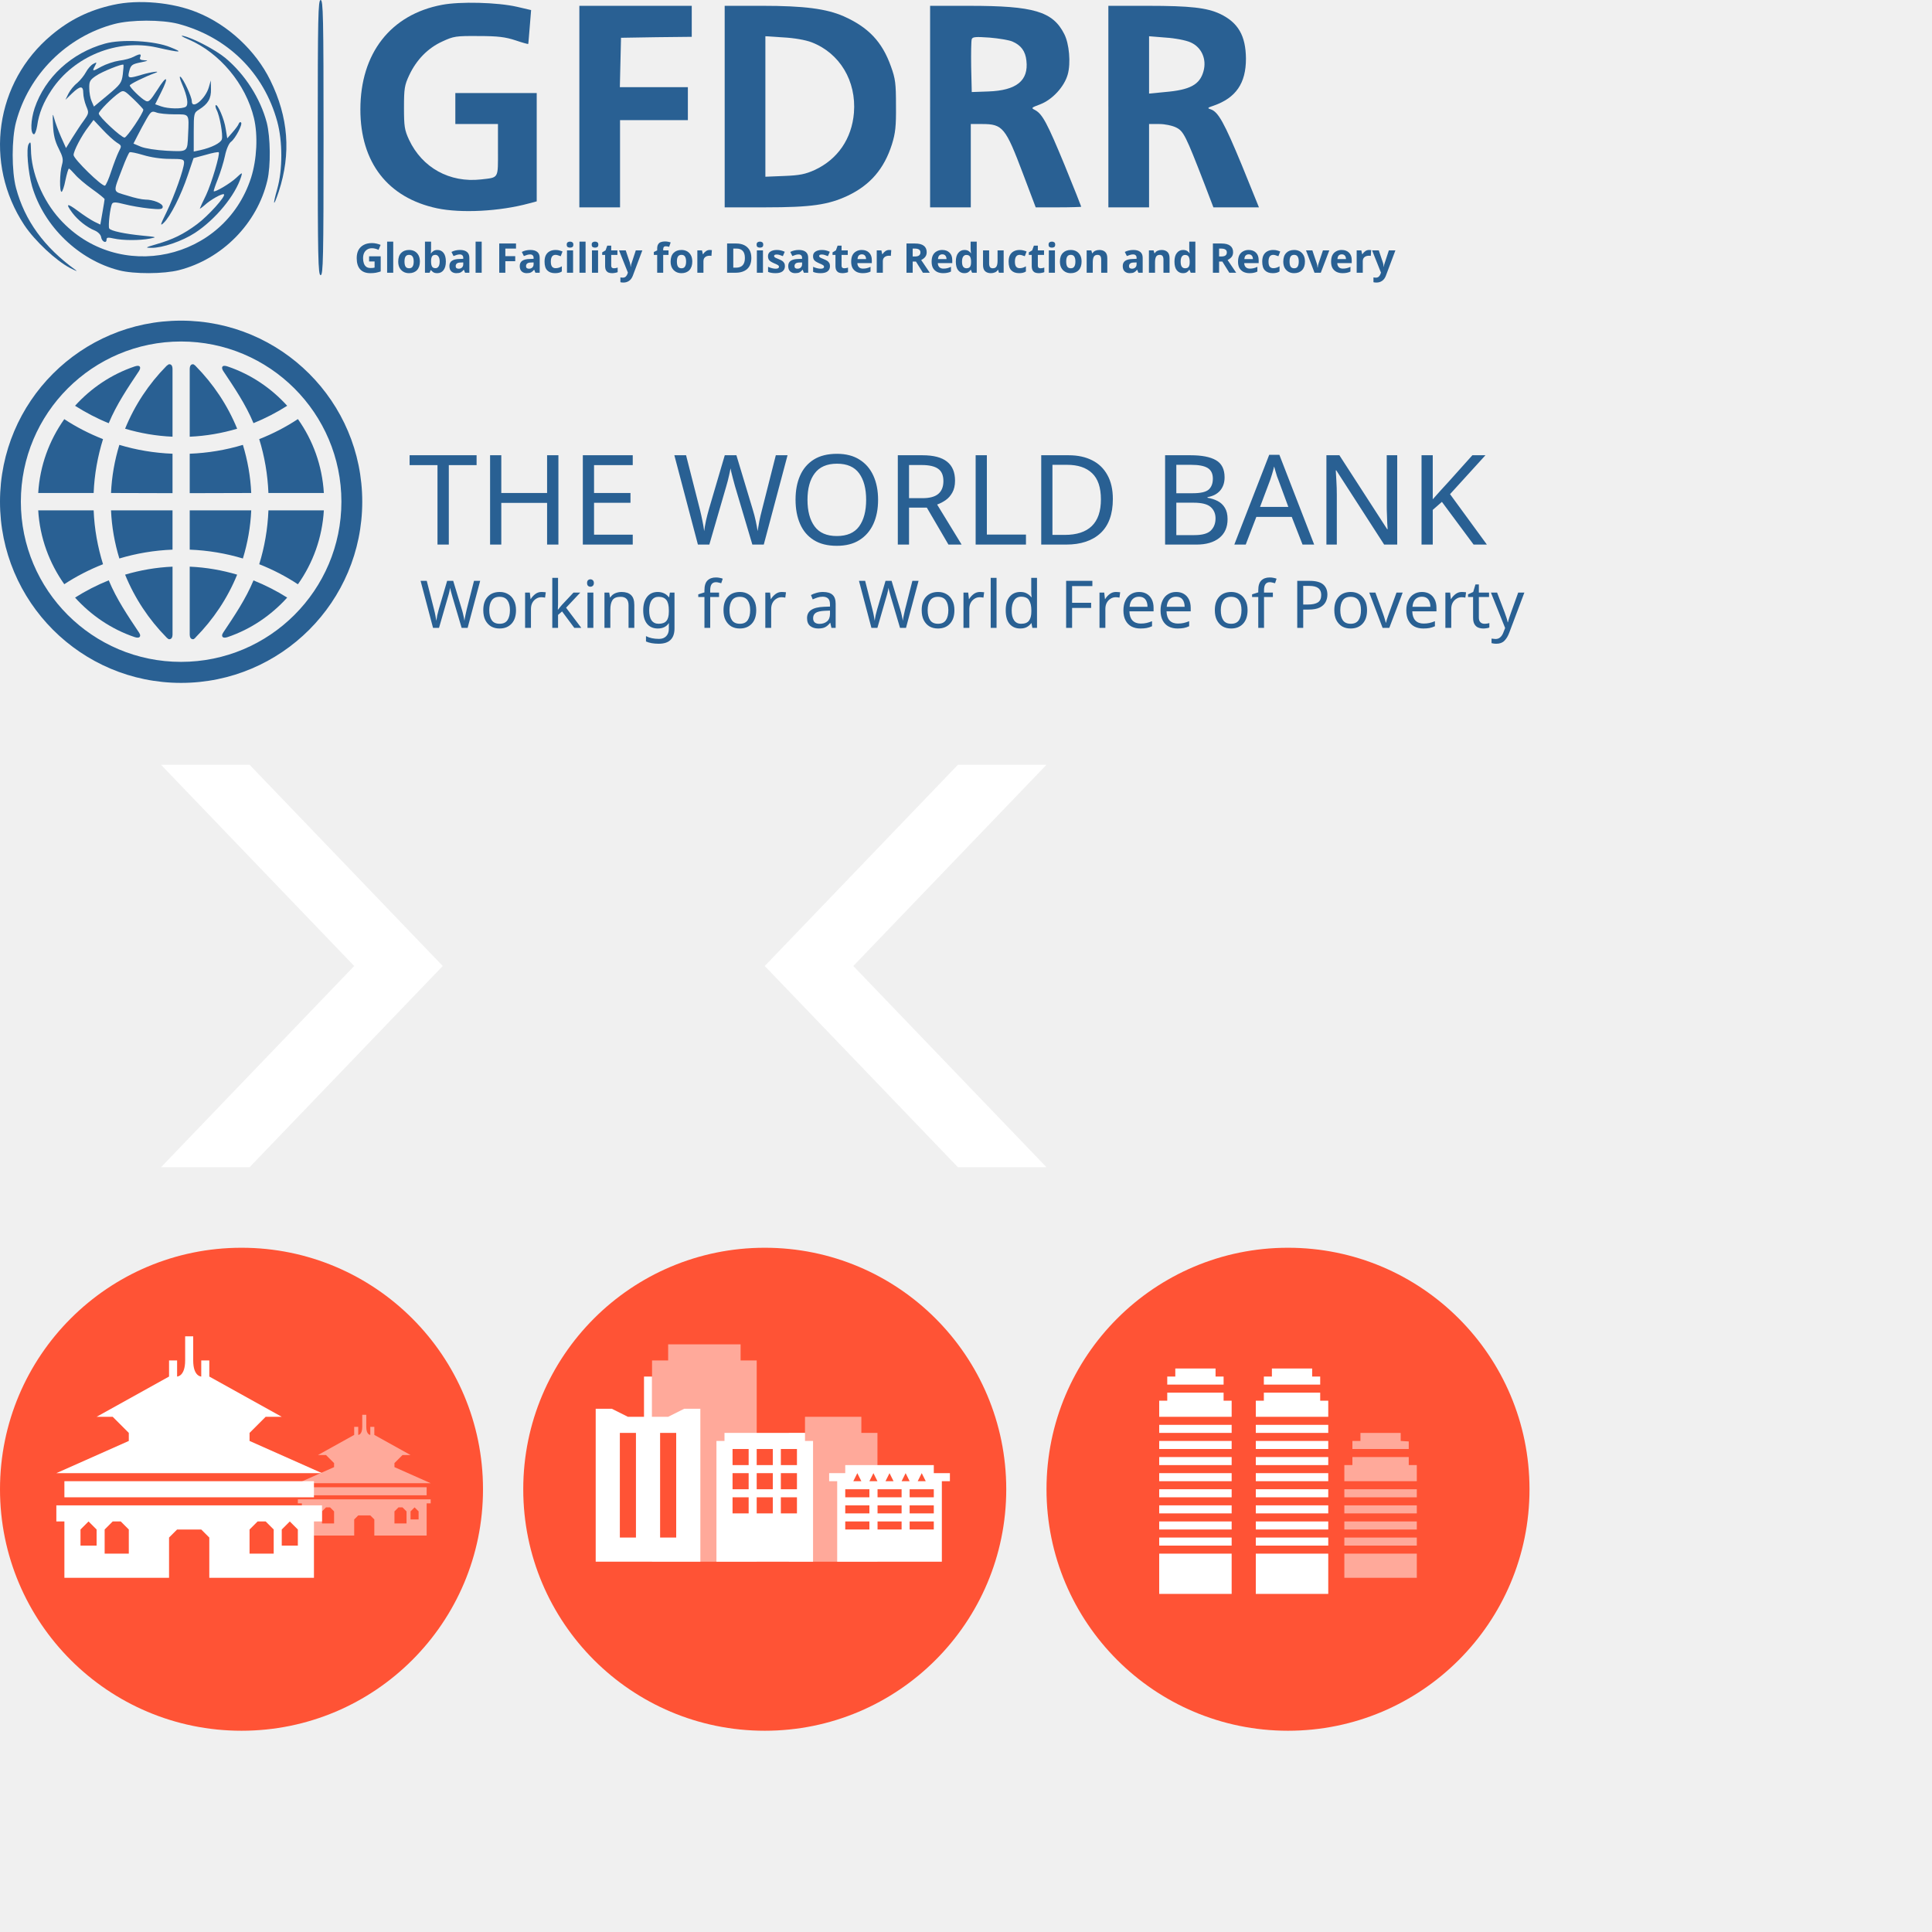
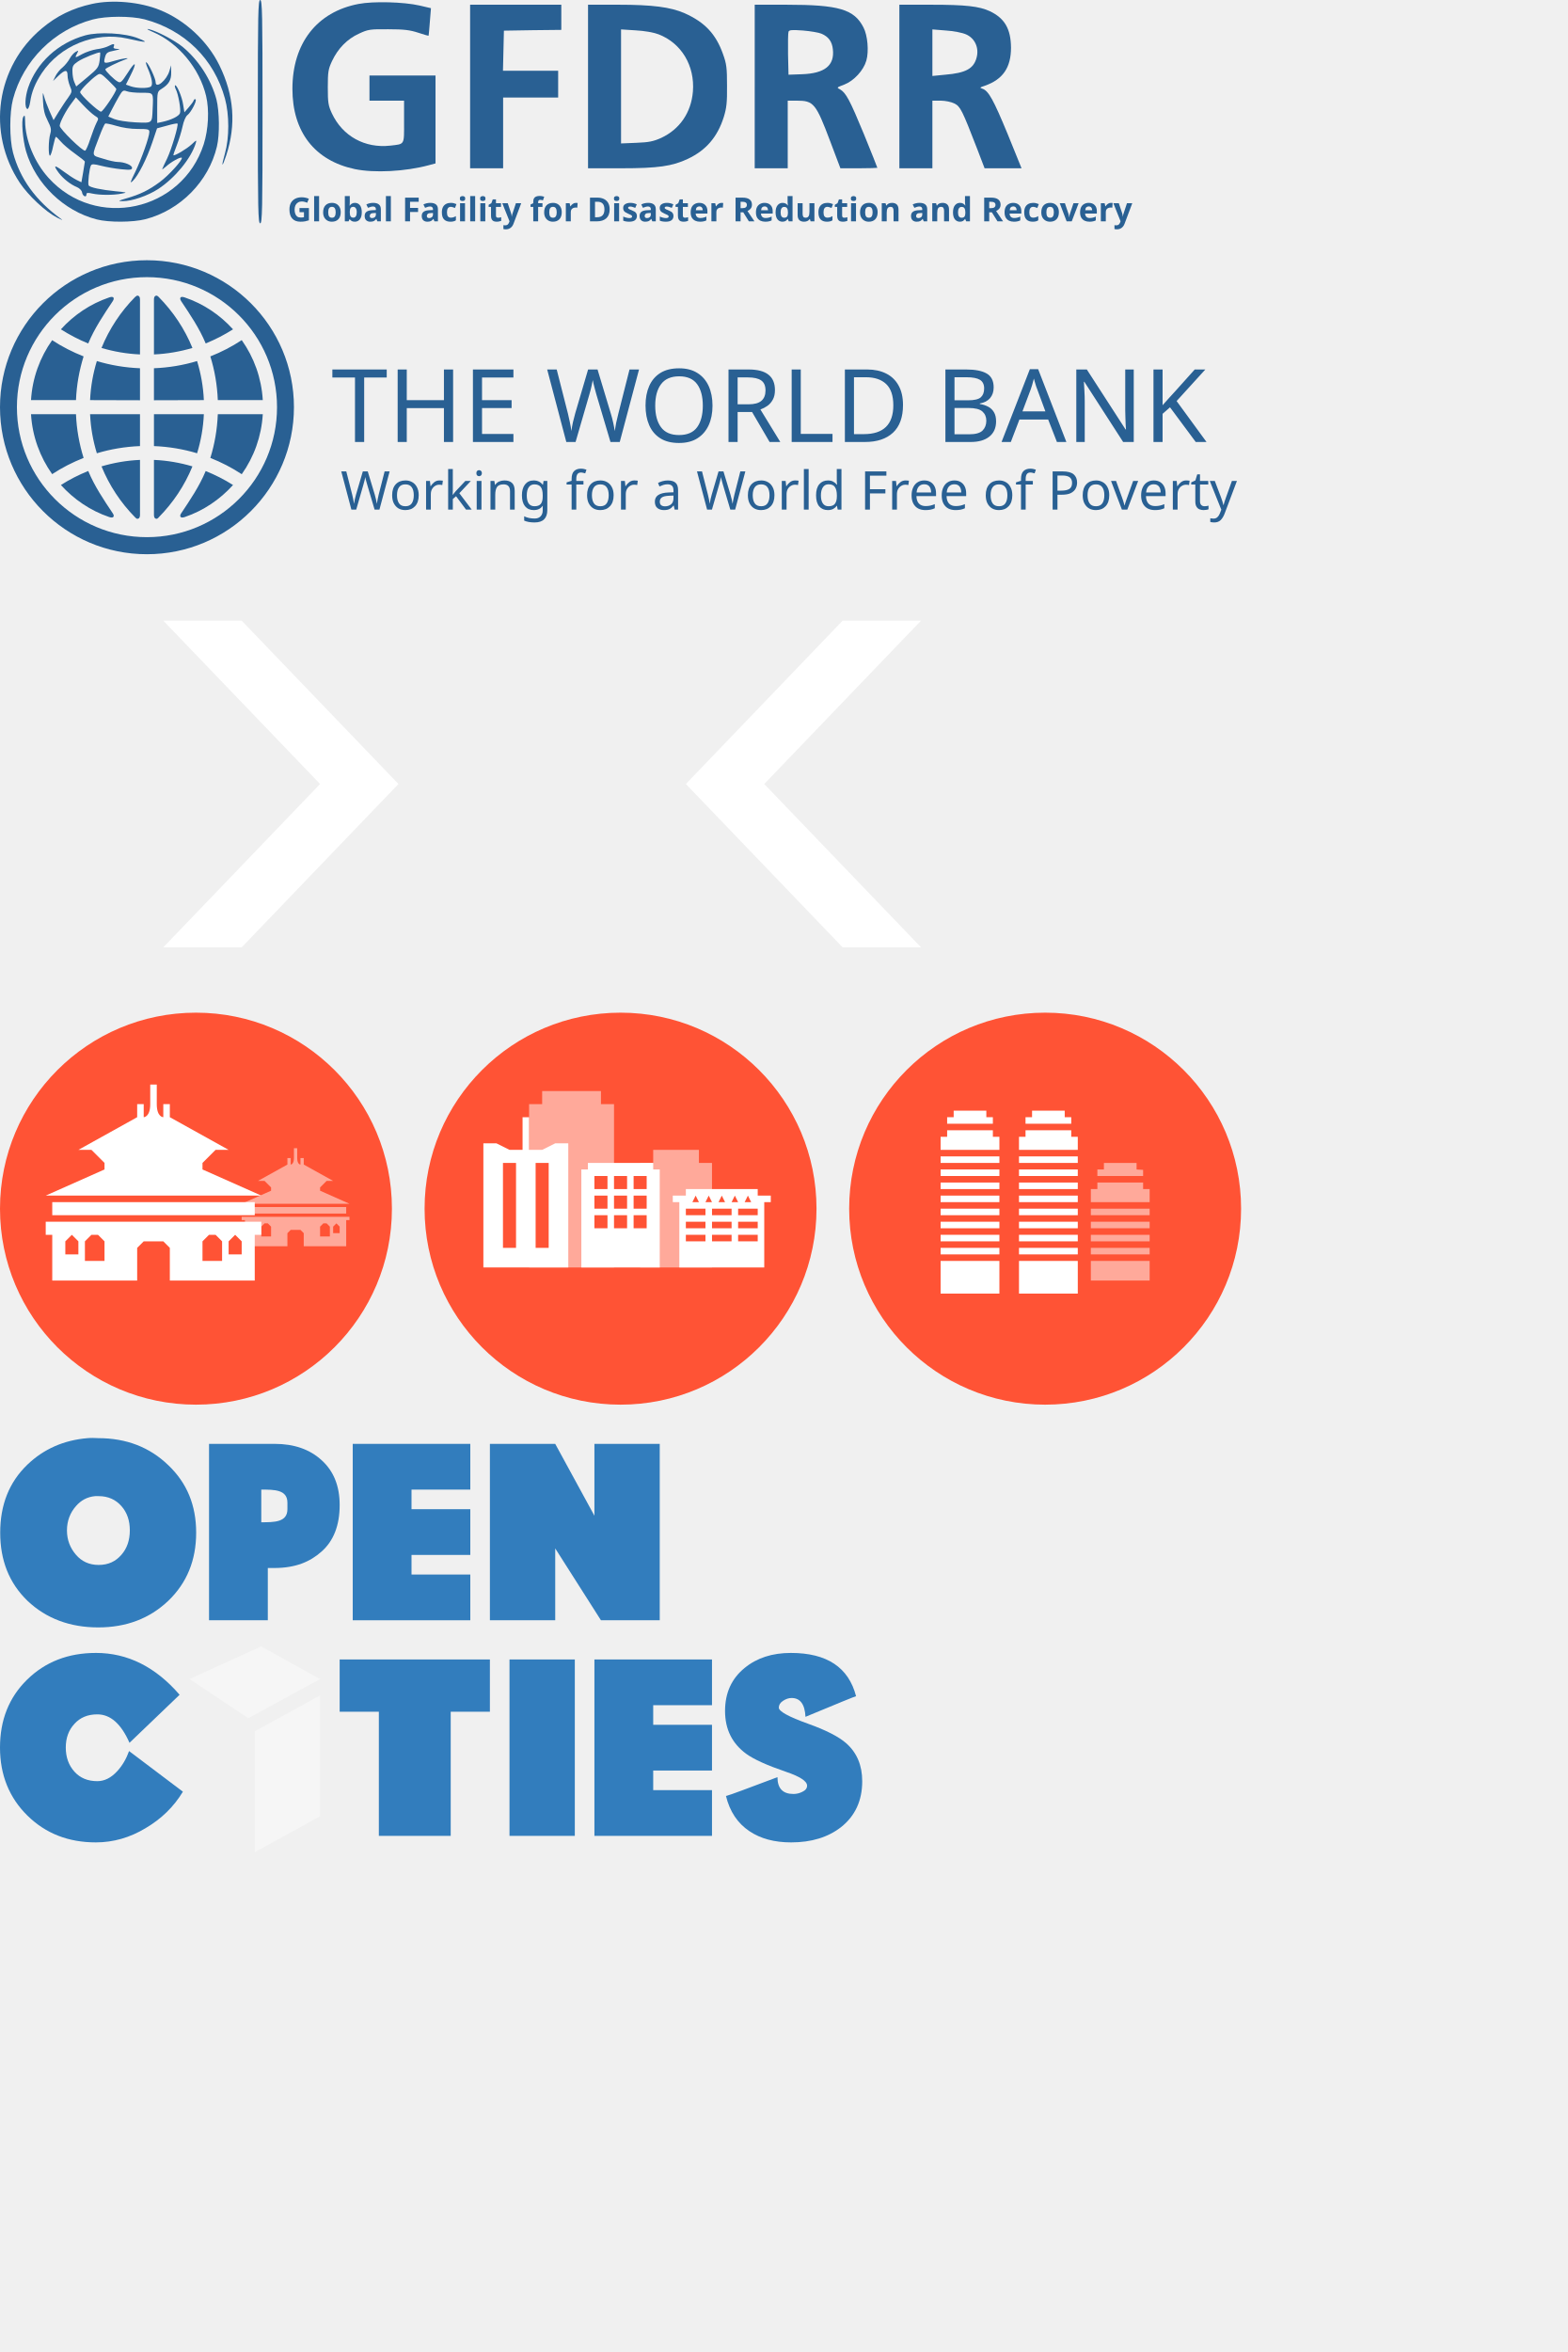
- <svg xmlns="http://www.w3.org/2000/svg" width="240" height="240" id="svg3647" version="1.1">
+ <svg xmlns="http://www.w3.org/2000/svg" width="240" height="360" id="svg3647" version="1.1">
  <defs id="defs3649" />
-   <g id="layer1" transform="translate(0,-812.3622)">
-     <g transform="matrix(0.6836547,0,0,0.6836547,-401.546,-341.6469)" id="g10482" style="display:inline">
+   <g id="layer2" transform="translate(0,120)" style="display:none">
+     <rect style="color:#000000;fill:#e6e6e6;fill-opacity:1;fill-rule:nonzero;stroke:none;stroke-width:2;marker:none;visibility:visible;display:inline;overflow:visible;enable-background:accumulate" id="rect8270" width="240" height="360" x="0" y="-120" />
+   </g>
+   <g id="layer1" transform="translate(0,-692.3622)">
+     <g transform="matrix(0.6836547,0,0,0.6836547,-401.546,-461.6469)" id="g10482" style="display:inline">
      <path style="fill:#296093;fill-opacity:1;stroke:none" d="m 645.087,1713 c 0,21.972 0.07,25 0.528,25 0.458,0 0.528,-3.028 0.528,-25 0,-21.972 -0.07,-25 -0.528,-25 -0.458,0 -0.528,3.028 -0.528,25 z" id="path10393" />
      <path style="fill:#296093;fill-opacity:1;stroke:none" d="m 607.94,1688.88 c -4.331,0.951 -7.887,2.676 -11.232,5.493 -10.246,8.556 -12.359,23.31 -4.93,34.542 1.901,2.852 5.739,6.444 8.31,7.782 1.021,0.528 1.479,0.704 0.986,0.352 -5.739,-4.155 -9.225,-8.979 -10.81,-14.894 -0.81,-3.063 -0.81,-8.909 0,-11.972 2.289,-8.627 9.19,-15.528 17.852,-17.817 3.063,-0.81 8.592,-0.81 11.62,-0.035 8.979,2.394 15.563,8.873 17.993,17.747 0.986,3.592 0.986,8.768 0,12.254 -0.88,3.099 -0.704,3.416 0.282,0.458 2.254,-6.901 1.761,-13.486 -1.549,-20.211 -2.641,-5.387 -7.676,-10.07 -13.275,-12.324 -4.437,-1.831 -10.704,-2.394 -15.246,-1.373 z" id="path10395" />
      <g id="g10475">
        <path id="path10397" d="m 667.658,1688.88 c -9.331,1.761 -14.824,8.803 -14.824,19.014 0,9.648 5,16.056 13.944,17.958 4.366,0.915 11.338,0.563 16.655,-0.88 l 1.444,-0.387 0,-9.824 0,-9.859 -7.394,0 -7.394,0 0,2.817 0,2.817 3.873,0 3.873,0 0,4.718 c 0,5.317 0.211,4.965 -3.099,5.352 -5.669,0.634 -10.669,-2.113 -13.063,-7.218 -0.81,-1.761 -0.915,-2.394 -0.915,-5.845 0,-3.451 0.106,-4.085 0.951,-5.88 1.303,-2.782 3.38,-4.93 6.021,-6.127 2.042,-0.951 2.465,-1.021 6.585,-0.986 3.521,0 4.859,0.176 6.69,0.775 1.232,0.422 2.289,0.704 2.324,0.669 0.035,-0.035 0.141,-1.444 0.282,-3.134 l 0.246,-3.028 -2.57,-0.599 c -3.556,-0.81 -10.352,-0.986 -13.627,-0.352 z" style="fill:#296093;fill-opacity:1;stroke:none" />
        <path id="path10399" d="m 692.623,1707.366 0,18.31 3.697,0 3.697,0 0,-7.923 0,-7.923 6.162,0 6.162,0 0,-2.993 0,-2.993 -6.162,0 -6.197,0 0.106,-4.507 0.106,-4.472 6.444,-0.106 6.408,-0.07 0,-2.817 0,-2.817 -10.211,0 -10.211,0 0,18.31 z" style="fill:#296093;fill-opacity:1;stroke:none" />
        <path id="path10401" d="m 719.031,1707.366 0,18.31 7.394,0 c 8.31,0 11.444,-0.458 14.965,-2.113 4.085,-1.937 6.62,-4.894 8.028,-9.331 0.634,-2.042 0.775,-3.275 0.739,-7.042 0,-4.014 -0.106,-4.894 -0.915,-7.113 -1.585,-4.472 -4.085,-7.113 -8.592,-9.12 -3.134,-1.373 -7.218,-1.901 -14.789,-1.901 l -6.831,0 0,18.31 z m 15.775,-11.69 c 5.141,1.972 8.169,7.042 7.711,12.817 -0.387,4.718 -2.958,8.451 -7.113,10.387 -1.725,0.775 -2.746,0.986 -5.528,1.092 l -3.451,0.141 0,-12.746 0,-12.782 3.275,0.211 c 1.972,0.106 3.979,0.458 5.106,0.88 z" style="fill:#296093;fill-opacity:1;stroke:none" />
        <path id="path10403" d="m 756.355,1707.366 0,18.31 3.697,0 3.697,0 0,-7.57 0,-7.57 2.042,0 c 3.768,0 4.261,0.599 7.465,9.085 l 2.289,6.056 4.155,0 c 2.254,0 4.12,-0.07 4.12,-0.106 0,-0.071 -1.338,-3.451 -2.993,-7.5 -3.169,-7.676 -4.049,-9.331 -5.387,-10.07 -0.775,-0.387 -0.739,-0.422 0.951,-1.056 2.183,-0.845 4.331,-3.169 4.965,-5.387 0.599,-2.078 0.282,-5.634 -0.634,-7.394 -2.077,-4.085 -5.528,-5.106 -17.218,-5.106 l -7.148,0 0,18.31 z m 14.93,-11.831 c 1.585,0.669 2.394,1.76 2.57,3.486 0.423,3.627 -1.796,5.423 -6.937,5.599 l -2.993,0.106 -0.106,-4.542 c -0.035,-2.535 0,-4.789 0.106,-5.07 0.141,-0.422 0.739,-0.458 3.239,-0.282 1.69,0.141 3.556,0.458 4.12,0.704 z" style="fill:#296093;fill-opacity:1;stroke:none" />
        <path id="path10405" d="m 788.749,1707.366 0,18.31 3.697,0 3.697,0 0,-7.57 0,-7.57 1.866,0 c 1.021,0 2.359,0.282 3.063,0.634 1.338,0.669 1.725,1.444 5.106,10.176 l 1.655,4.331 4.155,0 4.12,0 -3.099,-7.641 c -3.204,-7.747 -4.296,-9.718 -5.669,-10.176 -0.669,-0.211 -0.599,-0.282 0.563,-0.669 4.014,-1.409 5.845,-4.049 5.845,-8.521 -0.035,-4.19 -1.408,-6.585 -4.754,-8.169 -2.359,-1.091 -5.352,-1.444 -13.099,-1.444 l -7.148,0 0,18.31 z m 14.965,-11.655 c 1.972,0.88 2.923,3.028 2.324,5.211 -0.669,2.465 -2.43,3.416 -7.007,3.803 l -2.887,0.282 0,-5.211 0,-5.211 3.028,0.246 c 1.725,0.106 3.697,0.493 4.542,0.88 z" style="fill:#296093;fill-opacity:1;stroke:none" />
      </g>
      <path style="fill:#296093;fill-opacity:1;stroke:none" d="m 621.566,1695.148 c 5.704,2.43 10.458,8.134 11.937,14.331 0.739,3.134 0.528,7.465 -0.528,10.81 -4.859,15.07 -24.155,19.261 -34.754,7.535 -3.134,-3.451 -5.211,-8.451 -5.246,-12.711 -0.035,-1.338 -0.07,-1.479 -0.423,-0.915 -0.458,0.81 -0.106,5.071 0.634,7.676 2.148,7.289 8.486,13.38 15.81,15.246 2.711,0.704 8.134,0.669 10.88,-0.035 7.852,-2.007 14.225,-8.486 16.056,-16.303 0.634,-2.641 0.563,-7.852 -0.106,-10.493 -1.162,-4.401 -3.944,-8.768 -7.535,-11.761 -1.796,-1.479 -5.88,-3.627 -7.676,-4.014 -0.563,-0.106 -0.141,0.176 0.951,0.634 z" id="path10407" />
      <path style="fill:#296093;fill-opacity:1;stroke:none" d="m 606.425,1695.923 c -6.092,1.69 -10.88,6.127 -12.782,11.725 -0.704,2.148 -0.81,4.577 -0.141,4.754 0.176,0.035 0.458,-0.634 0.599,-1.514 0.317,-2.324 1.162,-4.331 2.606,-6.514 4.085,-6.162 11.972,-9.366 19.155,-7.747 4.331,0.986 4.965,0.951 2.465,-0.035 -2.887,-1.197 -8.873,-1.514 -11.901,-0.669 z" id="path10409" />
      <path style="fill:#296093;fill-opacity:1;stroke:none" d="m 611.637,1698.317 c -0.528,0.282 -1.69,0.599 -2.641,0.704 -0.915,0.141 -2.394,0.634 -3.239,1.091 -1.62,0.915 -1.725,0.915 -1.127,-0.176 0.352,-0.669 0.317,-0.669 -0.352,-0.317 -0.387,0.211 -0.986,0.88 -1.303,1.479 -0.317,0.599 -1.021,1.479 -1.585,1.972 -0.599,0.458 -1.303,1.338 -1.62,1.972 l -0.528,1.091 1.197,-1.162 c 1.479,-1.409 2.042,-1.444 2.042,-0.07 0,0.599 0.246,1.655 0.528,2.359 0.528,1.232 0.493,1.338 -0.423,2.641 -0.563,0.739 -1.479,2.183 -2.113,3.169 l -1.127,1.831 -0.915,-2.042 c -0.493,-1.127 -1.056,-2.641 -1.232,-3.345 -0.282,-1.056 -0.317,-0.88 -0.211,1.197 0.07,1.796 0.352,2.958 1.021,4.261 0.775,1.549 0.88,2.007 0.599,2.993 -0.423,1.444 -0.458,4.894 -0.07,4.894 0.141,0 0.493,-0.951 0.704,-2.113 0.246,-1.162 0.528,-2.113 0.634,-2.113 0.106,0 0.599,0.493 1.092,1.056 0.493,0.599 1.901,1.796 3.134,2.676 1.232,0.88 2.254,1.69 2.254,1.831 0,0.106 -0.176,1.197 -0.387,2.394 l -0.387,2.218 -1.092,-0.528 c -0.634,-0.317 -1.972,-1.197 -2.958,-1.937 -2.042,-1.514 -2.324,-1.408 -1.021,0.352 0.986,1.303 2.606,2.606 4.085,3.204 0.563,0.246 1.056,0.739 1.127,1.162 0.106,0.845 0.986,1.268 0.986,0.493 0,-0.422 0.246,-0.458 1.338,-0.211 1.585,0.352 4.683,0.387 6.585,0 1.303,-0.246 1.197,-0.282 -1.408,-0.528 -3.204,-0.317 -5.739,-0.845 -6.021,-1.303 -0.246,-0.387 0.176,-3.944 0.528,-4.507 0.211,-0.317 0.739,-0.282 2.254,0.106 1.092,0.282 3.099,0.634 4.472,0.775 2.077,0.211 2.465,0.141 2.465,-0.317 0,-0.599 -1.725,-1.303 -3.169,-1.303 -0.563,0 -2.042,-0.317 -3.31,-0.74 -2.676,-0.81 -2.606,-0.352 -0.845,-4.965 0.563,-1.514 1.162,-2.817 1.303,-2.887 0.141,-0.106 1.268,0.141 2.465,0.493 1.373,0.422 3.239,0.704 4.824,0.704 2.324,0 2.606,0.07 2.606,0.669 0,1.127 -1.761,6.056 -3.169,8.979 -1.162,2.359 -1.232,2.641 -0.528,1.972 1.197,-1.127 3.134,-4.965 4.366,-8.627 l 1.056,-3.134 2.218,-0.599 c 1.197,-0.352 2.289,-0.563 2.359,-0.458 0.282,0.282 -1.303,5.634 -2.289,7.747 -0.563,1.127 -1.056,2.218 -1.127,2.43 -0.106,0.176 0.282,-0.071 0.845,-0.563 1.092,-1.021 3.275,-2.218 3.521,-1.972 0.352,0.352 -2.852,3.909 -4.894,5.423 -2.465,1.831 -4.401,2.782 -7.465,3.662 -1.937,0.563 -2.007,0.634 -0.845,0.634 1.972,0.035 5.599,-1.197 7.923,-2.711 3.768,-2.465 7.359,-6.831 8.415,-10.246 0.246,-0.81 0.176,-0.775 -0.915,0.246 -1.092,1.021 -3.838,2.641 -4.085,2.43 -0.035,-0.071 0.282,-1.056 0.739,-2.183 0.458,-1.162 1.056,-3.063 1.303,-4.225 0.246,-1.232 0.739,-2.324 1.092,-2.57 0.81,-0.599 2.183,-3.239 1.831,-3.521 -0.141,-0.141 -0.317,-0.035 -0.423,0.246 -0.07,0.246 -0.599,0.951 -1.127,1.549 l -0.951,1.092 -0.282,-1.725 c -0.246,-1.76 -1.479,-4.613 -1.831,-4.296 -0.07,0.106 0,0.493 0.176,0.845 0.563,1.021 1.197,4.613 0.951,5.352 -0.211,0.669 -1.866,1.514 -3.944,1.972 l -1.162,0.246 0,-3.521 c 0,-3.451 0.035,-3.521 0.986,-4.12 1.62,-1.021 2.183,-1.972 2.148,-3.697 l -0.035,-1.585 -0.352,1.232 c -0.599,2.113 -3.099,4.19 -3.099,2.535 0,-0.775 -1.549,-4.12 -2.077,-4.437 -0.211,-0.141 -0.07,0.458 0.282,1.268 1.021,2.359 1.232,3.838 0.704,4.19 -0.669,0.422 -3.169,0.387 -4.472,-0.071 l -1.092,-0.387 1.056,-2.113 c 1.514,-2.993 1.092,-3.31 -0.669,-0.493 -1.303,2.007 -1.585,2.289 -2.148,1.972 -0.845,-0.422 -2.852,-2.43 -2.852,-2.782 0,-0.246 2.817,-1.62 4.577,-2.253 1.268,-0.458 -0.669,-0.211 -2.324,0.282 -2.43,0.739 -2.676,0.704 -2.394,-0.458 0.317,-1.303 0.493,-1.444 2.289,-1.796 1.162,-0.246 1.303,-0.317 0.528,-0.352 -0.739,-0.035 -0.951,-0.176 -0.775,-0.563 0.246,-0.634 -0.035,-0.669 -1.197,-0.071 z m -1.972,3.204 c -0.211,1.549 -0.423,1.831 -2.746,3.768 l -2.5,2.077 -0.423,-0.986 c -0.246,-0.528 -0.423,-1.585 -0.423,-2.359 -0.035,-1.232 0.141,-1.514 1.232,-2.253 1.127,-0.775 4.754,-2.218 4.965,-2.007 0.07,0.07 0,0.845 -0.106,1.761 z m 3.732,6.408 c 0,0.634 -2.993,5.07 -3.415,5.07 -0.599,0 -4.683,-3.803 -4.683,-4.366 0,-0.458 2.5,-2.958 3.768,-3.803 0.739,-0.493 0.88,-0.422 2.57,1.197 0.951,0.915 1.761,1.796 1.761,1.901 z m 5.669,0.845 c 2.746,0 2.641,-0.176 2.465,3.697 -0.141,3.204 0,3.099 -3.873,2.922 -1.937,-0.106 -3.944,-0.422 -4.718,-0.739 l -1.338,-0.563 0.775,-1.514 c 0.423,-0.845 1.162,-2.183 1.62,-2.993 0.775,-1.338 0.951,-1.444 1.725,-1.162 0.493,0.211 2.007,0.352 3.345,0.352 z m -10.528,5.106 c 0.951,0.599 0.951,0.599 0.387,1.69 -0.317,0.634 -0.915,2.218 -1.373,3.591 -0.423,1.338 -0.951,2.5 -1.127,2.57 -0.563,0.176 -5.704,-4.859 -5.704,-5.563 0,-0.74 1.444,-3.521 2.711,-5.141 l 0.915,-1.232 1.62,1.725 c 0.88,0.951 2.042,2.007 2.57,2.359 z" id="path10411" />
      <text xml:space="preserve" style="font-size:22.89px;font-style:normal;font-variant:normal;font-weight:normal;font-stretch:normal;line-height:125%;letter-spacing:0px;word-spacing:0px;fill:#296093;fill-opacity:1;stroke:none;font-family:Sans;-inkscape-font-specification:Helvetica" x="651.732" y="1737.559" id="text10461">
        <tspan id="tspan10463" x="651.732" y="1737.559" style="font-size:7.439px;font-style:normal;font-variant:normal;font-weight:600;font-stretch:normal;fill:#296093;fill-opacity:1;font-family:Myriad Pro;-inkscape-font-specification:Myriad Pro Semi-Bold">Global Facility for Disaster Reduction and Recovery </tspan>
      </text>
    </g>
-     <g transform="matrix(0.8181818,0,0,0.8181818,-573.7165,-579.6246)" id="g15790">
+     <g transform="matrix(0.8181818,0,0,0.8181818,-573.7165,-699.6246)" id="g15790">
      <text xml:space="preserve" style="font-size:19px;font-style:normal;font-variant:normal;font-weight:normal;font-stretch:normal;text-indent:0;text-align:start;text-decoration:none;line-height:100%;letter-spacing:normal;word-spacing:normal;text-transform:none;direction:ltr;block-progression:tb;writing-mode:lr-tb;text-anchor:start;fill:#296093;fill-opacity:1;fill-rule:nonzero;stroke:none;stroke-width:1;marker:none;visibility:visible;display:inline;overflow:visible;enable-background:accumulate;font-family:Univers LT Std;-inkscape-font-specification:Univers LT Std" x="763.209" y="1784" id="text2713">
        <tspan id="tspan2715" x="763.209" y="1784" style="font-size:19px;font-style:normal;font-variant:normal;font-weight:normal;font-stretch:normal;text-align:start;line-height:100%;writing-mode:lr-tb;text-anchor:start;fill:#296093;fill-opacity:1;font-family:Univers LT Std;-inkscape-font-specification:Univers LT Std">THE WORLD BANK</tspan>
      </text>
      <path style="fill:#296093;fill-opacity:1;fill-rule:nonzero;stroke:none;display:inline" d="m 728.696,1750 c -15.187,0 -27.487,12.3 -27.487,27.487 0,15.187 12.3,27.513 27.487,27.513 15.187,0 27.513,-12.326 27.513,-27.513 0,-15.187 -12.326,-27.487 -27.513,-27.487 z m 0,3.166 c 13.435,0 24.348,10.885 24.348,24.321 0,13.434 -10.912,24.321 -24.348,24.321 -13.435,0 -24.321,-10.887 -24.321,-24.321 0,-13.436 10.886,-24.321 24.321,-24.321 z m -1.794,3.456 c -0.055,0 -0.105,0.026 -0.105,0.026 -0.251,0.168 -0.317,0.237 -0.317,0.237 -2.675,2.715 -4.815,5.933 -6.278,9.523 2.297,0.68 4.709,1.106 7.201,1.213 l 0,-10.314 c -0.016,-0.625 -0.336,-0.696 -0.501,-0.686 z m 3.614,0 c -0.165,-0.01 -0.485,0.061 -0.501,0.686 l 0,10.314 c 2.492,-0.108 4.905,-0.533 7.201,-1.213 -1.464,-3.59 -3.628,-6.808 -6.304,-9.523 -0.007,-0.01 -0.052,-0.079 -0.29,-0.237 0,0 -0.05,-0.023 -0.105,-0.026 z m -8.415,0.237 c -0.122,0 -0.28,0.04 -0.475,0.105 -3.506,1.19 -6.59,3.272 -9.022,5.962 1.604,1.016 3.296,1.911 5.091,2.638 l 0.026,0 c 1.18,-2.846 2.902,-5.382 4.59,-7.914 0.118,-0.178 0.158,-0.343 0.158,-0.343 0.056,-0.215 -0.004,-0.455 -0.369,-0.449 z m 13.216,0 c -0.364,-0.01 -0.425,0.233 -0.369,0.449 0,0 0.039,0.165 0.158,0.343 1.687,2.531 3.411,5.068 4.59,7.914 1.795,-0.727 3.513,-1.622 5.117,-2.638 -2.433,-2.69 -5.513,-4.771 -9.022,-5.962 -0.194,-0.066 -0.354,-0.103 -0.475,-0.105 z m -24.348,8.098 c -2.271,3.207 -3.709,7.045 -3.957,11.211 l 8.415,0 c 0.113,-2.837 0.617,-5.579 1.424,-8.178 -2.069,-0.815 -4.048,-1.827 -5.883,-3.034 z m 35.453,0 c -1.835,1.207 -3.787,2.219 -5.856,3.034 0.806,2.599 1.284,5.34 1.398,8.178 l 8.415,0 c -0.247,-4.166 -1.659,-8.004 -3.93,-11.211 l -0.026,0 z m -27.091,3.904 c -0.712,2.331 -1.154,4.77 -1.266,7.307 l 9.338,0.026 0,-5.988 c -2.794,-0.111 -5.504,-0.569 -8.072,-1.345 z m 18.755,0 c -2.568,0.777 -5.279,1.234 -8.072,1.345 l 0,5.988 9.338,-0.026 c -0.112,-2.537 -0.554,-4.976 -1.266,-7.307 z m -31.074,9.945 c 0.248,4.167 1.686,8.003 3.957,11.211 1.835,-1.206 3.813,-2.219 5.883,-3.034 -0.807,-2.6 -1.312,-5.339 -1.424,-8.177 l -8.415,0 z m 11.053,0 c 0.112,2.538 0.554,4.978 1.266,7.307 2.568,-0.774 5.278,-1.234 8.072,-1.345 l 0,-5.962 -9.338,0 z m 11.95,0 0,5.962 c 2.793,0.111 5.504,0.571 8.072,1.345 0.712,-2.329 1.154,-4.769 1.266,-7.307 l -9.338,0 z m 11.95,0 c -0.114,2.838 -0.592,5.577 -1.398,8.177 2.069,0.815 4.021,1.827 5.856,3.034 l 0.026,0 c 2.272,-3.208 3.683,-7.044 3.93,-11.211 l -8.415,0 z m -14.561,8.547 c -2.492,0.108 -4.904,0.533 -7.201,1.213 1.464,3.589 3.603,6.81 6.278,9.523 0,0 0.066,0.096 0.317,0.264 0,0 0.586,0.173 0.607,-0.659 l 0,-10.341 z m 2.611,0 0,10.341 c 0.022,0.833 0.607,0.659 0.607,0.659 0.239,-0.16 0.284,-0.256 0.29,-0.264 2.677,-2.713 4.841,-5.934 6.304,-9.523 -2.296,-0.68 -4.709,-1.106 -7.201,-1.213 z m -12.319,2.084 c -1.795,0.727 -3.487,1.594 -5.091,2.612 2.431,2.691 5.515,4.798 9.022,5.988 0.779,0.263 0.919,-0.082 0.844,-0.369 0,0 -0.04,-0.137 -0.158,-0.317 -1.688,-2.53 -3.41,-5.067 -4.59,-7.914 l -0.026,0 z m 22,0 c -1.179,2.847 -2.903,5.383 -4.59,7.914 -0.119,0.179 -0.158,0.317 -0.158,0.317 -0.074,0.287 0.068,0.632 0.844,0.369 3.508,-1.19 6.588,-3.297 9.022,-5.988 -1.605,-1.017 -3.323,-1.885 -5.117,-2.612 z" id="path2476" />
      <text xml:space="preserve" style="font-size:10px;font-style:normal;font-variant:normal;font-weight:normal;font-stretch:normal;text-indent:0;text-align:start;text-decoration:none;line-height:100%;letter-spacing:normal;word-spacing:normal;text-transform:none;direction:ltr;block-progression:tb;writing-mode:lr-tb;text-anchor:start;fill:#296093;fill-opacity:1;fill-rule:nonzero;stroke:none;stroke-width:1;marker:none;visibility:visible;display:inline;overflow:visible;enable-background:accumulate;font-family:Univers LT Std;-inkscape-font-specification:Univers LT Std" x="764.94" y="1796.648" id="text2733">
        <tspan id="tspan2735" x="764.94" y="1796.648">Working for a World Free of Poverty</tspan>
      </text>
    </g>
-     <rect style="color:#000000;fill:#5fbcd3;fill-opacity:1;fill-rule:nonzero;stroke:none;stroke-width:2;marker:none;visibility:visible;display:inline;overflow:visible;enable-background:accumulate" id="rect21033" width="145" height="60" x="-180" y="957.362" />
-     <path id="path21598" d="m 20,957.362 11,0 24,-25 -24,-25 -11,0 24,25 z" style="fill:#ffffff;fill-opacity:1;stroke:none;display:inline" />
-     <path style="fill:#ffffff;fill-opacity:1;stroke:none;display:inline" d="m 130,957.362 -11,0 -24,-25 24,-25 11,0 -24,25 z" id="path21618" />
-     <g style="display:inline" id="g39647" transform="translate(-363,133.3622)">
+     <g style="display:inline" id="g39647" transform="translate(-363,13.36218)">
      <path transform="matrix(0.9677419,0,0,1.263158,-1102.403,565.2632)" d="m 1576.25,236.5 c 0,13.117 -13.879,23.75 -31,23.75 -17.121,0 -31,-10.633 -31,-23.75 0,-13.117 13.879,-23.75 31,-23.75 17.121,0 31,10.633 31,23.75 z" id="path22054" style="color:#000000;fill:#ff5335;fill-opacity:1;fill-rule:nonzero;stroke:none;stroke-width:2;marker:none;visibility:visible;display:inline;overflow:visible;enable-background:accumulate" />
      <g style="opacity:0.5;fill:#ffffff;fill-opacity:1" id="g22044" transform="matrix(0.5,0,0,0.5,-395,744.75)">
        <path id="path22046" d="m 1591,238 0,2 31,0 0,-2 z" style="fill:#ffffff;fill-opacity:1;stroke:none;display:inline" />
        <path id="path22048" d="m 1590,241 0,1 1,0 0,8 13,0 0,-4 1,-1 3,0 1,1 0,4 13,0 0,-8 1,0 0,-1 z m 4,2 1,1 0,2 -2,0 0,-2 z m 3,0 1,0 1,1 0,3 -3,0 0,-3 z m 18,0 1,0 1,1 0,3 -3,0 0,-3 z m 4,0 1,1 0,2 -2,0 0,-2 z" style="fill:#ffffff;fill-opacity:1;stroke:none;display:inline" />
        <path id="path22050" d="m 1606,220 0,3 c 0,2 -1,2 -1,2 l 0,-2 -1,0 0,2 -9,5 2,0 2,2 0,1 -9,4 33,0 -9,-4 0,-1 2,-2 2,0 -9,-5 0,-2 -1,0 0,2 c 0,0 -1,0 -1,-2 l 0,-3 -1,0 z" style="fill:#ffffff;fill-opacity:1;stroke:none" />
      </g>
      <g transform="translate(-1220,625)" id="g22039">
        <path style="fill:#ffffff;fill-opacity:1;stroke:none;display:inline" d="m 1591,238 0,2 31,0 0,-2 z" id="path21976-0" />
        <path style="fill:#ffffff;fill-opacity:1;stroke:none;display:inline" d="m 1590,241 0,2 1,0 0,7 13,0 0,-5 1,-1 3,0 1,1 0,5 13,0 0,-7 1,0 0,-2 z m 4,2 1,1 0,2 -2,0 0,-2 z m 3,0 1,0 1,1 0,3 -3,0 0,-3 z m 18,0 1,0 1,1 0,3 -3,0 0,-3 z m 4,0 1,1 0,2 -2,0 0,-2 z" id="path21980" />
-         <path style="fill:#ffffff;fill-opacity:1;stroke:none" d="m 1606,220 0,3 c 0,2 -1,2 -1,2 l 0,-2 -1,0 0,2 -9,5 2,0 2,2 0,1 -9,4 33,0 -9,-4 0,-1 2,-2 2,0 -9,-5 0,-2 -1,0 0,2 c 0,0 -1,0 -1,-2 l 0,-3 -1,0 z" id="path21968" />
+         <path style="fill:#ffffff;fill-opacity:1;stroke:none" d="m 1606,220 0,3 c 0,2 -1,2 -1,2 l 0,-2 -1,0 0,2 -9,5 2,0 2,2 0,1 -9,4 1.088,0 31.912,0 -9,-4 0,-1 2,-2 2,0 -9,-5 0,-2 -1,0 0,2 c 0,0 -1,0 -1,-2 l 0,-3 z" id="path21968" />
      </g>
    </g>
-     <g style="display:inline" id="g39582" transform="translate(-386,134.3622)">
+     <g style="display:inline" id="g39582" transform="translate(-386,14.36218)">
      <path style="color:#000000;fill:#ff5335;fill-opacity:1;fill-rule:nonzero;stroke:none;stroke-width:2;marker:none;visibility:visible;display:inline;overflow:visible;enable-background:accumulate" id="path22166" d="m 1576.25,236.5 c 0,13.117 -13.879,23.75 -31,23.75 -17.121,0 -31,-10.633 -31,-23.75 0,-13.117 13.879,-23.75 31,-23.75 17.121,0 31,10.633 31,23.75 z" transform="matrix(0.9677419,0,0,1.263158,-1014.403,564.2632)" />
      <path style="opacity:0.5;color:#000000;fill:#ffffff;fill-opacity:1;fill-rule:nonzero;stroke:none;stroke-width:2;marker:none;visibility:visible;display:inline;overflow:visible;enable-background:accumulate" d="m 469,847 0,-2 9,0 0,2 2,0 0,25 -13,0 0,-25 z" id="path22188" />
      <path id="rect22168" d="m 466,849 0,5 -2,0 -2,-1 -2,0 0,19 13,0 0,-19 -2,0 -2,1 -2,0 0,-5 z" style="color:#000000;fill:#ffffff;fill-opacity:1;fill-rule:nonzero;stroke:none;stroke-width:2;marker:none;visibility:visible;display:inline;overflow:visible;enable-background:accumulate" />
      <rect y="856" x="463" height="13" width="2" id="rect22173" style="color:#000000;fill:#ff5335;fill-opacity:1;fill-rule:nonzero;stroke:none;stroke-width:2;marker:none;visibility:visible;display:inline;overflow:visible;enable-background:accumulate" />
      <rect style="color:#000000;fill:#ff5335;fill-opacity:1;fill-rule:nonzero;stroke:none;stroke-width:2;marker:none;visibility:visible;display:inline;overflow:visible;enable-background:accumulate" id="rect22175" width="2" height="13" x="468" y="856" />
      <path id="path22179" d="m 491,861 0,-1 11,0 0,1 2,0 0,1 -1,0 0,10 -13,0 0,-10 -1,0 0,-1 z" style="color:#000000;fill:#ffffff;fill-opacity:1;fill-rule:nonzero;stroke:none;stroke-width:2;marker:none;visibility:visible;display:inline;overflow:visible;enable-background:accumulate" />
      <rect y="863" x="495" height="1" width="3" id="rect22192" style="color:#000000;fill:#ff5335;fill-opacity:1;fill-rule:nonzero;stroke:none;stroke-width:2;marker:none;visibility:visible;display:inline;overflow:visible;enable-background:accumulate" />
      <rect style="color:#000000;fill:#ff5335;fill-opacity:1;fill-rule:nonzero;stroke:none;stroke-width:2;marker:none;visibility:visible;display:inline;overflow:visible;enable-background:accumulate" id="rect22194" width="3" height="1" x="499" y="863" />
      <rect style="color:#000000;fill:#ff5335;fill-opacity:1;fill-rule:nonzero;stroke:none;stroke-width:2;marker:none;visibility:visible;display:inline;overflow:visible;enable-background:accumulate" id="rect22198" width="3" height="1" x="495" y="865" />
      <rect y="865" x="499" height="1" width="3" id="rect22200" style="color:#000000;fill:#ff5335;fill-opacity:1;fill-rule:nonzero;stroke:none;stroke-width:2;marker:none;visibility:visible;display:inline;overflow:visible;enable-background:accumulate" />
      <rect y="867" x="495" height="1" width="3" id="rect22204" style="color:#000000;fill:#ff5335;fill-opacity:1;fill-rule:nonzero;stroke:none;stroke-width:2;marker:none;visibility:visible;display:inline;overflow:visible;enable-background:accumulate" />
      <rect style="color:#000000;fill:#ff5335;fill-opacity:1;fill-rule:nonzero;stroke:none;stroke-width:2;marker:none;visibility:visible;display:inline;overflow:visible;enable-background:accumulate" id="rect22206" width="3" height="1" x="499" y="867" />
      <path id="path22214" d="m 496,862 0.5,-1 0.5,1 z" style="fill:#ff5335;fill-opacity:1;stroke:none" />
      <path style="fill:#ff5335;fill-opacity:1;stroke:none" d="m 498,862 0.5,-1 0.5,1 z" id="path22216" />
      <path id="path22218" d="m 500,862 0.5,-1 0.5,1 z" style="fill:#ff5335;fill-opacity:1;stroke:none" />
      <path style="color:#000000;fill:#ffffff;fill-opacity:1;fill-rule:nonzero;stroke:none;stroke-width:2;marker:none;visibility:visible;display:inline;overflow:visible;enable-background:accumulate" d="m 476,857 0,-1 10,0 0,1 1,0 0,15 -12,0 0,-15 z" id="path22171" />
      <rect y="858" x="477" height="2" width="2" id="rect22182" style="color:#000000;fill:#ff5335;fill-opacity:1;fill-rule:nonzero;stroke:none;stroke-width:2;marker:none;visibility:visible;display:inline;overflow:visible;enable-background:accumulate" />
      <rect style="color:#000000;fill:#ff5335;fill-opacity:1;fill-rule:nonzero;stroke:none;stroke-width:2;marker:none;visibility:visible;display:inline;overflow:visible;enable-background:accumulate" id="rect22184" width="2" height="2" x="480" y="858" />
      <rect style="color:#000000;fill:#ff5335;fill-opacity:1;fill-rule:nonzero;stroke:none;stroke-width:2;marker:none;visibility:visible;display:inline;overflow:visible;enable-background:accumulate" id="rect22220" width="2" height="2" x="477" y="861" />
      <rect y="861" x="480" height="2" width="2" id="rect22222" style="color:#000000;fill:#ff5335;fill-opacity:1;fill-rule:nonzero;stroke:none;stroke-width:2;marker:none;visibility:visible;display:inline;overflow:visible;enable-background:accumulate" />
      <rect y="864" x="477" height="2" width="2" id="rect22226" style="color:#000000;fill:#ff5335;fill-opacity:1;fill-rule:nonzero;stroke:none;stroke-width:2;marker:none;visibility:visible;display:inline;overflow:visible;enable-background:accumulate" />
      <rect style="color:#000000;fill:#ff5335;fill-opacity:1;fill-rule:nonzero;stroke:none;stroke-width:2;marker:none;visibility:visible;display:inline;overflow:visible;enable-background:accumulate" id="rect22228" width="2" height="2" x="480" y="864" />
      <path id="path24274" d="m 486,856 0,-2 7,0 0,2 2,0 0,16 -11,0 0,-16 z" style="opacity:0.5;color:#000000;fill:#ffffff;fill-opacity:1;fill-rule:nonzero;stroke:none;stroke-width:2;marker:none;visibility:visible;display:inline;overflow:visible;enable-background:accumulate" />
      <rect y="858" x="483" height="2" width="2" id="rect22186" style="color:#000000;fill:#ff5335;fill-opacity:1;fill-rule:nonzero;stroke:none;stroke-width:2;marker:none;visibility:visible;display:inline;overflow:visible;enable-background:accumulate" />
      <rect style="color:#000000;fill:#ff5335;fill-opacity:1;fill-rule:nonzero;stroke:none;stroke-width:2;marker:none;visibility:visible;display:inline;overflow:visible;enable-background:accumulate" id="rect22224" width="2" height="2" x="483" y="861" />
      <rect y="864" x="483" height="2" width="2" id="rect22230" style="color:#000000;fill:#ff5335;fill-opacity:1;fill-rule:nonzero;stroke:none;stroke-width:2;marker:none;visibility:visible;display:inline;overflow:visible;enable-background:accumulate" />
      <rect style="color:#000000;fill:#ff5335;fill-opacity:1;fill-rule:nonzero;stroke:none;stroke-width:2;marker:none;visibility:visible;display:inline;overflow:visible;enable-background:accumulate" id="rect22190" width="3" height="1" x="491" y="863" />
      <rect y="865" x="491" height="1" width="3" id="rect22196" style="color:#000000;fill:#ff5335;fill-opacity:1;fill-rule:nonzero;stroke:none;stroke-width:2;marker:none;visibility:visible;display:inline;overflow:visible;enable-background:accumulate" />
      <rect style="color:#000000;fill:#ff5335;fill-opacity:1;fill-rule:nonzero;stroke:none;stroke-width:2;marker:none;visibility:visible;display:inline;overflow:visible;enable-background:accumulate" id="rect22202" width="3" height="1" x="491" y="867" />
      <path id="path22210" d="m 492,862 0.5,-1 0.5,1 z" style="fill:#ff5335;fill-opacity:1;stroke:none" />
      <path style="fill:#ff5335;fill-opacity:1;stroke:none" d="m 494,862 0.5,-1 0.5,1 z" id="path22212" />
    </g>
-     <g style="display:inline" id="g39626" transform="translate(-145,135.3622)">
+     <g style="display:inline" id="g39626" transform="translate(-145,15.36218)">
      <path style="color:#000000;fill:#ff5335;fill-opacity:1;fill-rule:nonzero;stroke:none;stroke-width:2;marker:none;visibility:visible;display:inline;overflow:visible;enable-background:accumulate" id="path22073" d="m 1576.25,236.5 c 0,13.117 -13.879,23.75 -31,23.75 -17.121,0 -31,-10.633 -31,-23.75 0,-13.117 13.879,-23.75 31,-23.75 17.121,0 31,10.633 31,23.75 z" transform="matrix(0.9677419,0,0,1.263158,-1190.403,563.2632)" />
      <path id="path22122" d="m 314,855 0,1 -1,0 0,1 7,0 0,-0.938 -1,-0.062 0,-1 z m -1,3 0,1 -1,0 0,2 9,0 0,-2 -1,0 0,-1 z m -1,4 0,1 9,0 0,-1 z m 0,2 0,1 9,0 0,-1 z m 0,2 0,1 9,0 0,-1 z m 0,2 0,1 9,0 0,-1 z m 0,2 0,3 9,0 0,-3 z" style="opacity:0.5;color:#000000;fill:#ffffff;fill-opacity:1;fill-rule:nonzero;stroke:none;stroke-width:2;marker:none;visibility:visible;display:inline;overflow:visible;enable-background:accumulate" />
      <path style="color:#000000;fill:#ffffff;fill-opacity:1;fill-rule:nonzero;stroke:none;stroke-width:2;marker:none;visibility:visible;display:inline;overflow:visible;enable-background:accumulate" d="m 291,847 0,1 -1,0 0,1 7,0 0,-1 -1,0 0,-1 z m -1,3 0,1 -1,0 0,2 9,0 0,-2 -1,0 0,-1 z m -1,4 0,1 9,0 0,-1 z m 0,2 0,1 9,0 0,-1 z m 0,2 0,1 9,0 0,-1 z m 0,2 0,1 9,0 0,-1 z m 0,2 0,1 9,0 0,-1 z m 0,2 0,1 9,0 0,-1 z m 0,2 0,1 9,0 0,-1 z m 0,2 0,1 9,0 0,-1 z m 0,2 0,5 9,0 0,-5 z" id="path22159" />
      <path id="path22163" d="m 303,847 0,1 -1,0 0,1 7,0 0,-1 -1,0 0,-1 z m -1,3 0,1 -1,0 0,2 9,0 0,-2 -1,0 0,-1 z m -1,4 0,1 9,0 0,-1 z m 0,2 0,1 9,0 0,-1 z m 0,2 0,1 9,0 0,-1 z m 0,2 0,1 9,0 0,-1 z m 0,2 0,1 9,0 0,-1 z m 0,2 0,1 9,0 0,-1 z m 0,2 0,1 9,0 0,-1 z m 0,2 0,1 9,0 0,-1 z m 0,2 0,5 9,0 0,-5 z" style="color:#000000;fill:#ffffff;fill-opacity:1;fill-rule:nonzero;stroke:none;stroke-width:2;marker:none;visibility:visible;display:inline;overflow:visible;enable-background:accumulate" />
    </g>
+     <rect style="color:#000000;fill:#327dbd;fill-opacity:1;fill-rule:nonzero;stroke:none;stroke-width:2;marker:none;visibility:visible;display:inline;overflow:visible;enable-background:accumulate" id="rect14170" width="20" height="20" x="-60" y="-822.362" transform="scale(1,-1)" />
+     <rect y="-802.362" x="-60" height="20" width="20" id="rect23610" style="color:#000000;fill:#3b97cc;fill-opacity:1;fill-rule:nonzero;stroke:none;stroke-width:2;marker:none;visibility:visible;display:inline;overflow:visible;enable-background:accumulate" transform="scale(1,-1)" />
+     <rect style="color:#000000;fill:#255d91;fill-opacity:1;fill-rule:nonzero;stroke:none;stroke-width:2;marker:none;visibility:visible;display:inline;overflow:visible;enable-background:accumulate" id="rect23612" width="20" height="20" x="-60" y="-842.362" transform="scale(1,-1)" />
+     <rect y="762.362" x="-60" height="20" width="20" id="rect24276" style="color:#000000;fill:#ff5335;fill-opacity:1;fill-rule:nonzero;stroke:none;stroke-width:2;marker:none;visibility:visible;display:inline;overflow:visible;enable-background:accumulate" />
+     <rect transform="scale(1,-1)" y="-882.362" x="-60" height="20" width="20" id="rect24278" style="color:#000000;fill:#202020;fill-opacity:1;fill-rule:nonzero;stroke:none;stroke-width:2;marker:none;visibility:visible;display:inline;overflow:visible;enable-background:accumulate" />
+     <rect style="color:#000000;fill:#f6f6f6;fill-opacity:1;fill-rule:nonzero;stroke:none;stroke-width:2;marker:none;visibility:visible;display:inline;overflow:visible;enable-background:accumulate" id="rect24280" width="20" height="20" x="-60" y="722.362" />
+     <rect y="742.362" x="-60" height="20" width="20" id="rect24282" style="color:#000000;fill:#eeeeee;fill-opacity:1;fill-rule:nonzero;stroke:none;stroke-width:2;marker:none;visibility:visible;display:inline;overflow:visible;enable-background:accumulate" />
+     <rect style="color:#000000;fill:#3f3f3f;fill-opacity:1;fill-rule:nonzero;stroke:none;stroke-width:2;marker:none;visibility:visible;display:inline;overflow:visible;enable-background:accumulate" id="rect24284" width="20" height="20" x="-60" y="-862.362" transform="scale(1,-1)" />
+     <path style="fill:#f6f6f6;fill-opacity:1;stroke:none" d="m 39,975.862 0,-18.5 10,-5.5 0,18.5 z" id="path8647" />
+     <path style="font-size:14px;font-style:normal;font-variant:normal;font-weight:bold;font-stretch:normal;line-height:125%;letter-spacing:0px;word-spacing:0px;fill:#327dbd;fill-opacity:1;stroke:none;font-family:Budmo Jiggler;-inkscape-font-specification:Budmo Jiggler Bold" d="m 14.219,912.456 c -0.271,-0.005 -0.555,0.01 -0.812,0.031 -3.61,0.297 -6.702,1.653 -9.188,4.031 -2.841,2.718 -4.188,6.206 -4.188,10.438 0,4.208 1.347,7.695 4.188,10.438 2.865,2.718 6.527,4.062 10.812,4.062 4.285,0 7.854,-1.344 10.719,-4.062 2.865,-2.742 4.281,-6.23 4.281,-10.438 -2.3e-5,-4.208 -1.416,-7.625 -4.281,-10.344 -2.841,-2.742 -6.409,-4.125 -10.719,-4.125 -0.269,0 -0.541,-0.026 -0.812,-0.031 z m 0.344,8.906 c 0.172,-0.016 0.35,0 0.531,0 1.476,2e-5 2.629,0.539 3.5,1.531 0.871,0.992 1.281,2.218 1.281,3.719 -2.3e-5,1.5 -0.434,2.751 -1.281,3.719 -0.895,1.041 -2.024,1.562 -3.5,1.562 -1.452,0 -2.598,-0.546 -3.469,-1.562 -0.871,-1.016 -1.375,-2.243 -1.375,-3.719 0,-1.476 0.504,-2.727 1.375,-3.719 0.762,-0.889 1.731,-1.417 2.938,-1.531 z" id="path7620" />
+     <path style="font-size:14px;font-style:normal;font-variant:normal;font-weight:bold;font-stretch:normal;line-height:125%;letter-spacing:0px;word-spacing:0px;fill:#327dbd;fill-opacity:1;stroke:none;font-family:Budmo Jiggler;-inkscape-font-specification:Budmo Jiggler Bold" d="m 75,913.362 0,27 10,0 0,-11 7,11 9,0 0,-27 -10,0 0,11 -6,-11 z" id="path7581" />
+     <path style="font-size:14px;font-style:normal;font-variant:normal;font-weight:bold;font-stretch:normal;line-height:125%;letter-spacing:0px;word-spacing:0px;fill:#327dbd;fill-opacity:1;stroke:none;font-family:Budmo Jiggler;-inkscape-font-specification:Budmo Jiggler Bold" d="m 14.679,945.362 c -4.233,2e-5 -7.753,1.36 -10.543,4.102 C 1.369,952.183 0,955.639 0,959.846 c 0,4.184 1.408,7.672 4.198,10.413 2.79,2.742 6.271,4.102 10.48,4.102 2.672,0 5.219,-0.735 7.608,-2.177 2.412,-1.418 4.318,-3.269 5.714,-5.585 l -8.239,-6.217 c -0.426,1.182 -1.019,2.21 -1.799,3.061 -0.946,1.04 -1.974,1.546 -3.062,1.546 -1.466,0 -2.629,-0.482 -3.504,-1.452 -0.875,-0.969 -1.326,-2.203 -1.326,-3.692 0,-1.489 0.451,-2.683 1.326,-3.629 0.875,-0.969 2.038,-1.452 3.504,-1.452 2.01,2e-5 3.648,1.447 4.924,4.355 l 7.671,-7.353 c -3.689,-4.278 -7.969,-6.406 -12.816,-6.406 z" id="path7399" />
+     <path style="font-size:14px;font-style:normal;font-variant:normal;font-weight:bold;font-stretch:normal;line-height:125%;letter-spacing:0px;word-spacing:0px;fill:#327dbd;fill-opacity:1;stroke:none;font-family:Budmo Jiggler;-inkscape-font-specification:Budmo Jiggler Bold" d="m 52,946.362 0,8 6,0 0,19 11,0 0,-19 6,0 0,-8 z" id="path7535" />
+     <path style="font-size:14px;font-style:normal;font-variant:normal;font-weight:bold;font-stretch:normal;line-height:125%;letter-spacing:0px;word-spacing:0px;fill:#327dbd;fill-opacity:1;stroke:none;font-family:Budmo Jiggler;-inkscape-font-specification:Budmo Jiggler Bold" d="m 78,946.362 0,27 10,0 0,-27 z" id="path7531" />
+     <path style="fill:#f6f6f6;fill-opacity:1;stroke:none" d="m 29,949.362 9,6 11,-6 -9,-5 z" id="path8645" />
+     <g style="font-size:40px;font-style:normal;font-variant:normal;font-weight:normal;font-stretch:normal;line-height:125%;letter-spacing:0px;word-spacing:0px;fill:#327dbd;fill-opacity:1;stroke:none;font-family:Sans;-inkscape-font-specification:Helvetica" id="text8691" transform="matrix(1.016439,0,0,1,-14.97727,11.3116)">
+       <path d="m 144.6,953.681 c -2e-5,2.974 -1.064,5.32 -3.192,7.035 -1.968,1.556 -4.473,2.334 -7.516,2.334 -2.517,0 -4.61,-0.572 -6.28,-1.716 -1.785,-1.213 -2.963,-3.009 -3.535,-5.388 0.366,-0.091 1.178,-0.378 2.437,-0.858 l 5.32,-2.025 c -1e-5,1.716 0.801,2.574 2.402,2.574 0.458,10e-6 0.892,-0.103 1.304,-0.309 0.503,-0.229 0.755,-0.549 0.755,-0.961 -1e-5,-0.686 -1.064,-1.396 -3.192,-2.128 -2.837,-0.984 -4.828,-1.899 -5.972,-2.746 -2.128,-1.579 -3.192,-3.764 -3.192,-6.555 0,-2.768 0.984,-4.965 2.951,-6.589 1.83,-1.533 4.153,-2.299 6.967,-2.299 5.422,3e-5 8.694,2.208 9.815,6.624 -0.16,0.023 -2.7,1.075 -7.619,3.157 -0.091,-1.922 -0.789,-2.883 -2.093,-2.883 -0.435,3e-5 -0.869,0.149 -1.304,0.446 -0.412,0.275 -0.618,0.618 -0.618,1.03 -1e-5,0.572 1.476,1.396 4.427,2.471 2.7,0.984 4.61,1.979 5.731,2.986 1.602,1.441 2.402,3.375 2.402,5.8" style="fill:#327dbd;fill-opacity:1;font-family:Budmo Jiggler;-inkscape-font-specification:Budmo Jiggler" id="path8696" />
+     </g>
+     <path style="font-size:14px;font-style:normal;font-variant:normal;font-weight:bold;font-stretch:normal;line-height:125%;letter-spacing:0px;word-spacing:0px;fill:#327dbd;fill-opacity:1;stroke:none;font-family:Budmo Jiggler;-inkscape-font-specification:Budmo Jiggler Bold" d="m 54,913.362 0,27 18,0 0,-7 -9,0 0,-3 9,0 0,-7 -9,0 0,-3 9,0 0,-7 z" id="path8700" />
+     <path id="path8820" d="m 91,946.362 0,27 18,0 0,-7 -9,0 0,-3 9,0 0,-7 -9,0 0,-3 9,0 0,-7 z" style="font-size:14px;font-style:normal;font-variant:normal;font-weight:bold;font-stretch:normal;line-height:125%;letter-spacing:0px;word-spacing:0px;fill:#327dbd;fill-opacity:1;stroke:none;font-family:Budmo Jiggler;-inkscape-font-specification:Budmo Jiggler Bold" />
+     <g transform="matrix(0.8292383,0,0,0.8292383,58.95854,729.5283)" style="font-size:40px;font-style:normal;font-variant:normal;font-weight:normal;font-stretch:normal;line-height:125%;letter-spacing:0px;word-spacing:0px;fill:#327dbd;fill-opacity:1;stroke:none;font-family:Sans;-inkscape-font-specification:Helvetica" id="text8916">
+       <path d="m -8.391,232.97 c -2.65e-5,3.76 -1.115,6.627 -3.346,8.6 -2.122,1.893 -4.822,3.033 -8.713,3.033 l -1.206,0 0,9.647 -10.853,0 0,-32.56 12.12,0 c 3.591,3e-5 6.489,1.013 8.692,3.04 2.204,2 3.306,4.747 3.306,8.24 m -9.647,-0.427 c 0,-2.412 -2.412,-2.412 -4.824,-2.412 l 0,6.03 c 2.412,0 4.824,0 4.824,-2.412" style="fill:#327dbd;fill-opacity:1;font-family:Budmo Jiggler;-inkscape-font-specification:Budmo Jiggler" id="path8921" />
+     </g>
+     <path id="path21598" d="m 25,837.362 12,0 24,-25 -24,-25 -12,0 24,25 z" style="fill:#ffffff;fill-opacity:1;stroke:none;display:inline" />
+     <path style="fill:#ffffff;fill-opacity:1;stroke:none;display:inline" d="m 141,837.362 -12,0 -24,-25 24,-25 12,0 -24,25 z" id="path21618" />
  </g>
</svg>
